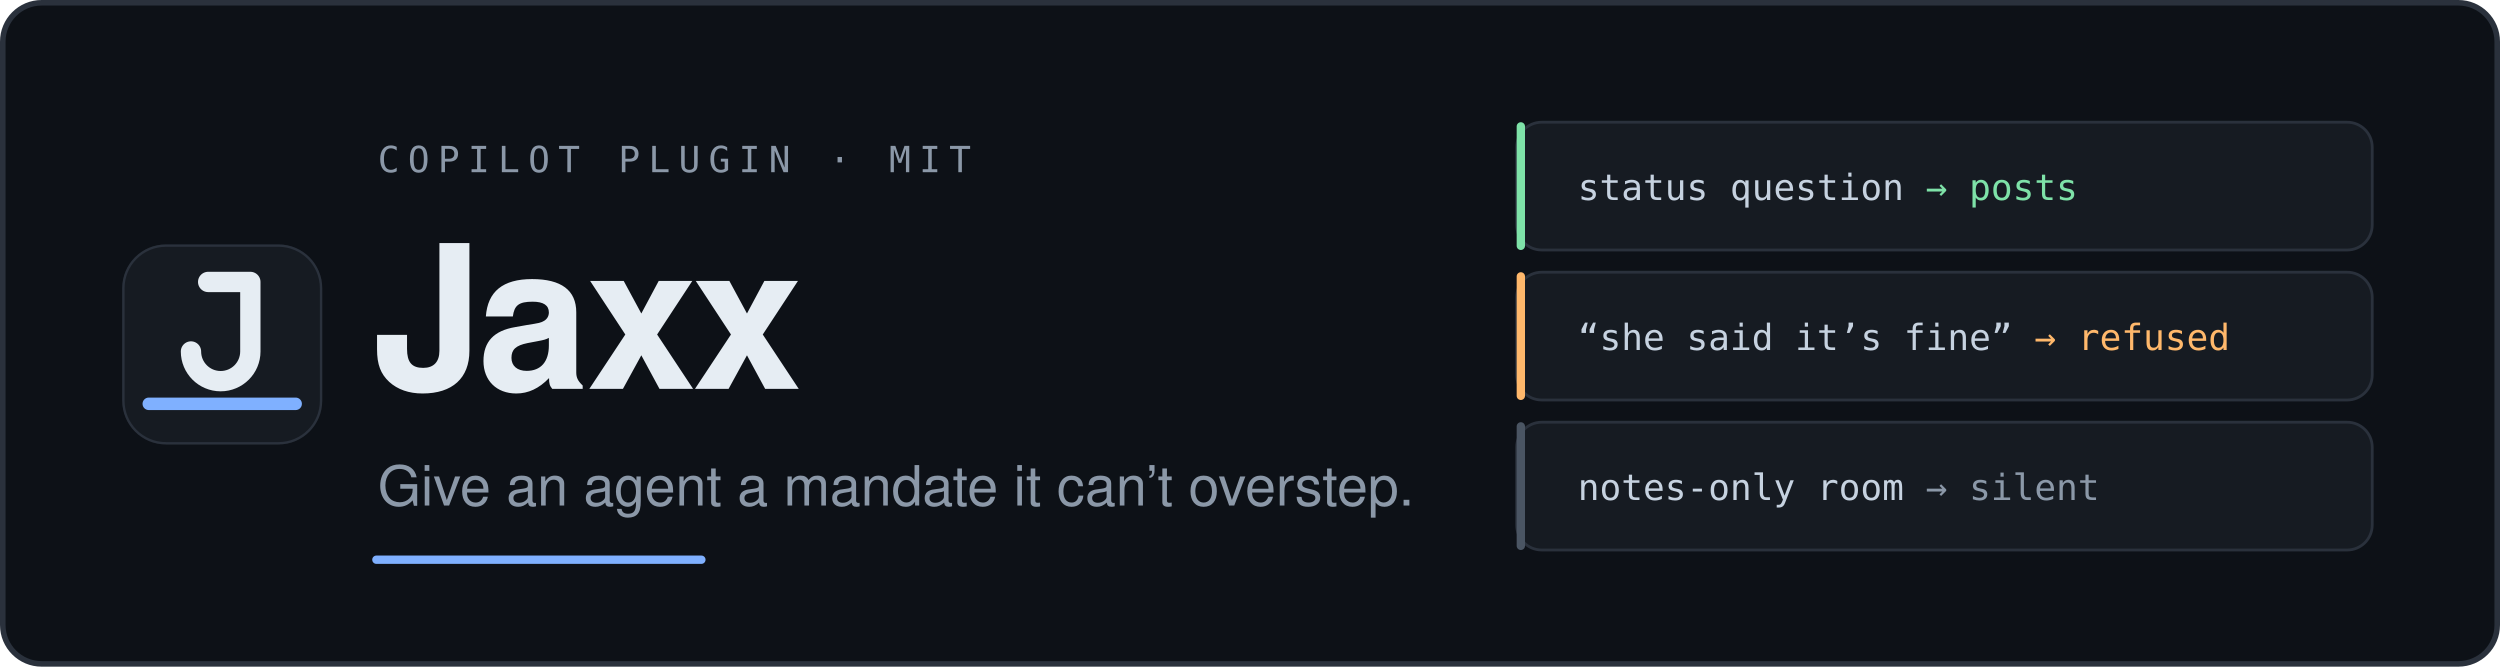
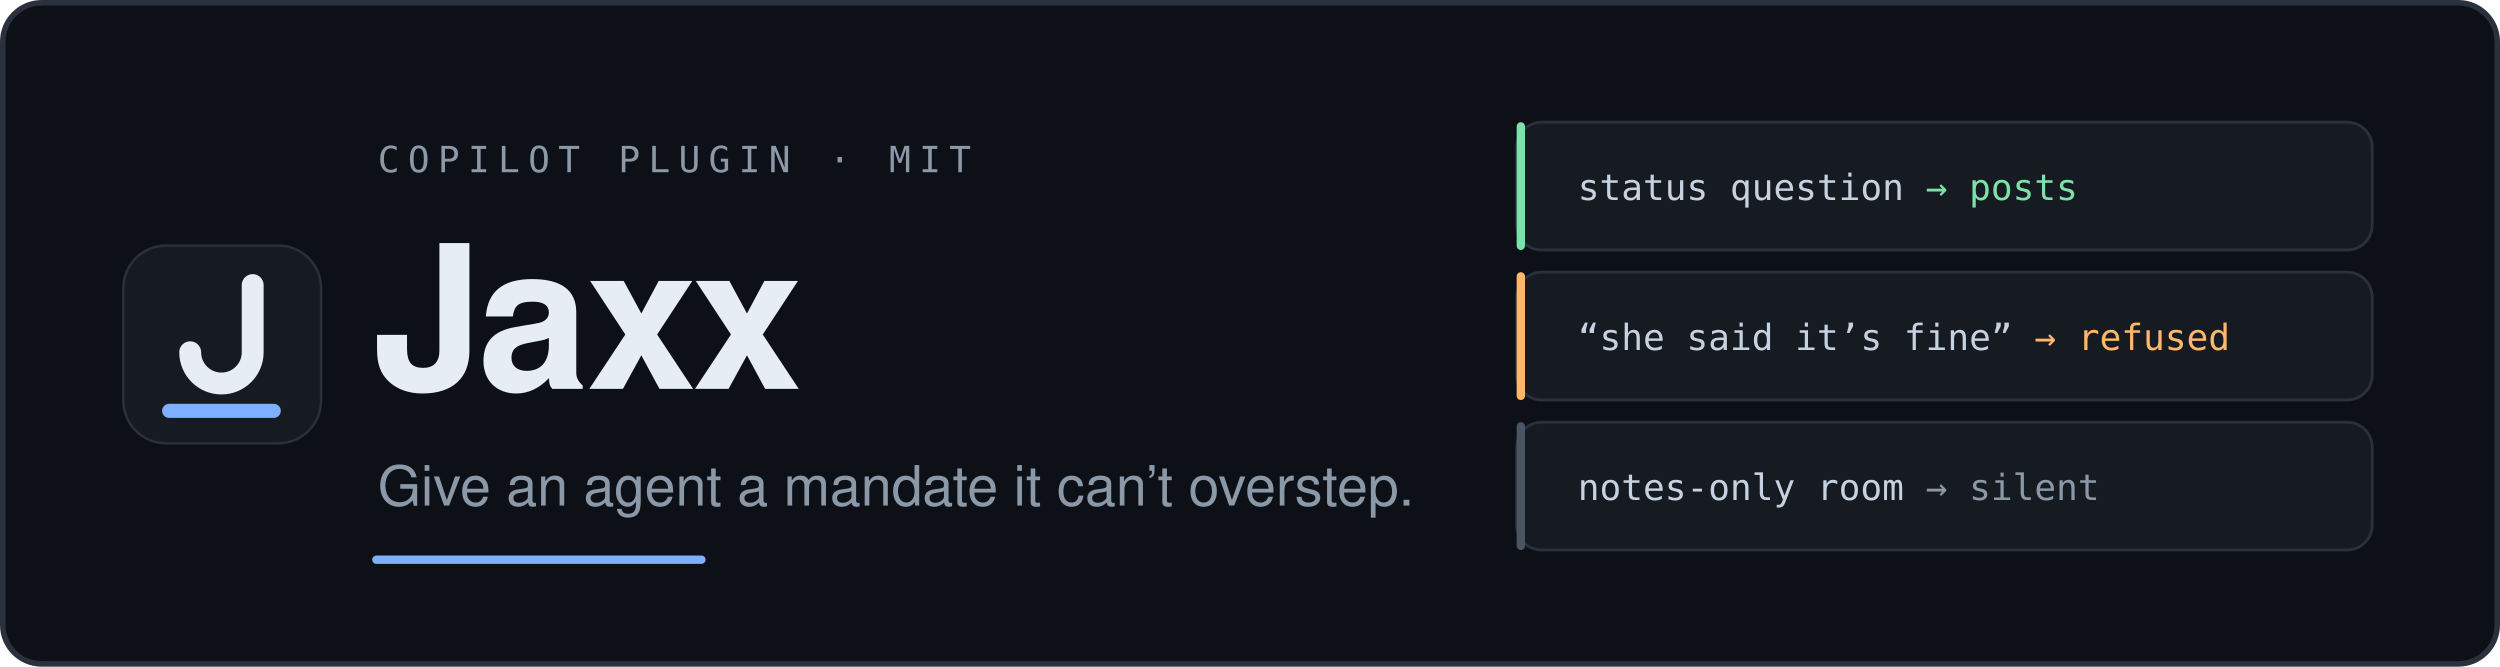
<svg xmlns="http://www.w3.org/2000/svg" width="900" height="240" viewBox="0 0 900 240" role="img" aria-label="Jaxx - give an agent a mandate it can't overstep">
  <rect x="1" y="1" width="898" height="238" rx="14" fill="#0d1117" stroke="#2a313c" stroke-width="2" />
  <g transform="translate(44 88) scale(0.28125)">
    <rect width="256" height="256" rx="56" fill="#161b22" />
-     <path d="M110 48 L164 48 L164 137 A38 38 0 0 1 88 137" fill="none" stroke="#e6edf3" stroke-width="26" stroke-linecap="round" stroke-linejoin="round" />
-     <rect x="26" y="196" width="204" height="16" rx="8" fill="#7fb0ff" />
+     <path d="M167 52 L167 138 A40 40 0 0 1 87 138" fill="none" stroke="#e6edf3" stroke-width="28" stroke-linecap="round" stroke-linejoin="round" />
+     <rect x="51" y="204" width="152" height="18" rx="9" fill="#7fb0ff" />
    <rect x="1.5" y="1.5" width="253" height="253" rx="54.5" fill="none" stroke="#2a313c" stroke-width="3" />
  </g>
  <text x="136" y="62" font-family="ui-monospace, SFMono-Regular, Menlo, Consolas, monospace" font-size="13" letter-spacing="3" fill="#8b98a8">COPILOT PLUGIN · MIT</text>
  <text x="134" y="140" font-family="-apple-system, Segoe UI, Helvetica, Arial, sans-serif" font-size="72" font-weight="700" fill="#e6edf3" letter-spacing="-2">Jaxx</text>
  <text x="136" y="182" font-family="-apple-system, Segoe UI, Helvetica, Arial, sans-serif" font-size="20" fill="#8b98a8">Give an agent a mandate it can’t overstep.</text>
  <rect x="134" y="200" width="120" height="3" rx="1.5" fill="#7fb0ff" />
  <g font-family="ui-monospace, SFMono-Regular, Menlo, Consolas, monospace" font-size="13">
    <g>
      <rect x="546" y="44" width="308" height="46" rx="9" fill="#161b22" stroke="#2a313c" />
      <rect x="546" y="44" width="3" height="46" rx="1.5" fill="#7ee2a8" />
      <text x="568" y="72" fill="#c6d2e0">status question <tspan fill="#7ee2a8">→ posts</tspan>
      </text>
    </g>
    <g>
      <rect x="546" y="98" width="308" height="46" rx="9" fill="#161b22" stroke="#2a313c" />
      <rect x="546" y="98" width="3" height="46" rx="1.5" fill="#ffb86b" />
      <text x="568" y="126" fill="#c6d2e0">“she said it’s fine” <tspan fill="#ffb86b">→ refused</tspan>
      </text>
    </g>
    <g>
      <rect x="546" y="152" width="308" height="46" rx="9" fill="#161b22" stroke="#2a313c" />
      <rect x="546" y="152" width="3" height="46" rx="1.5" fill="#4a5563" />
      <text x="568" y="180" fill="#c6d2e0">notes-only room <tspan fill="#8b98a8">→ silent</tspan>
      </text>
    </g>
  </g>
</svg>
